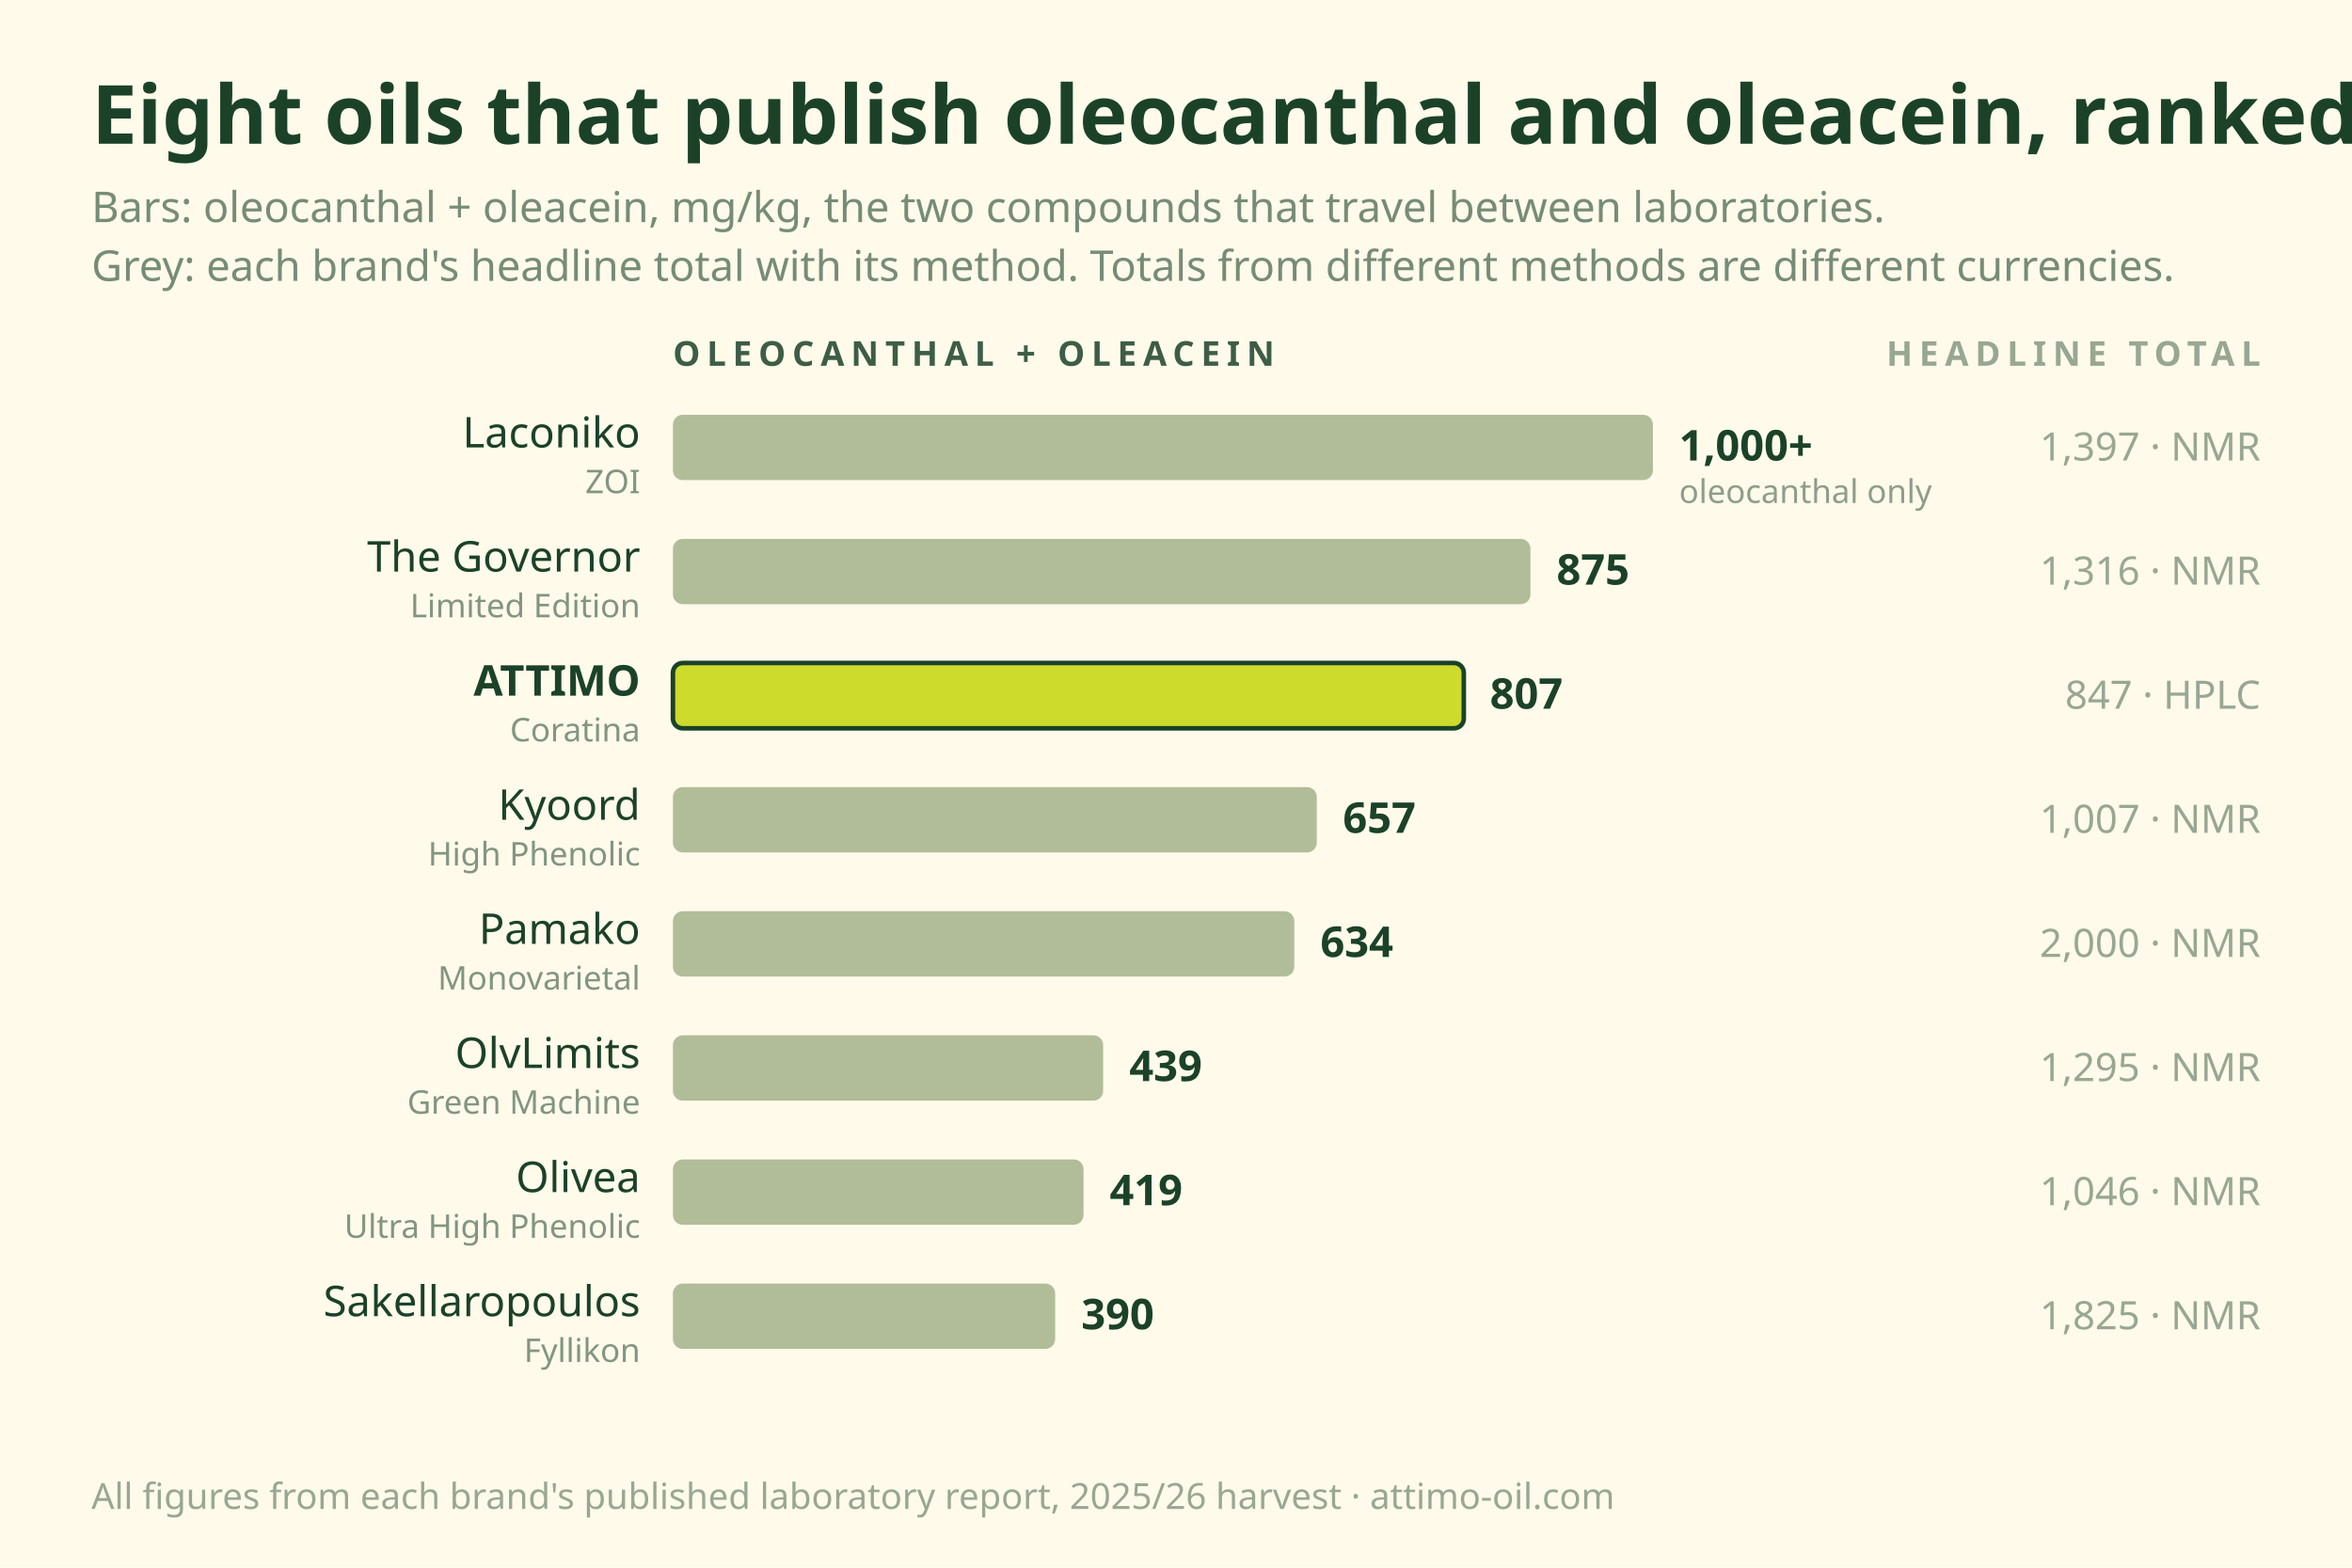
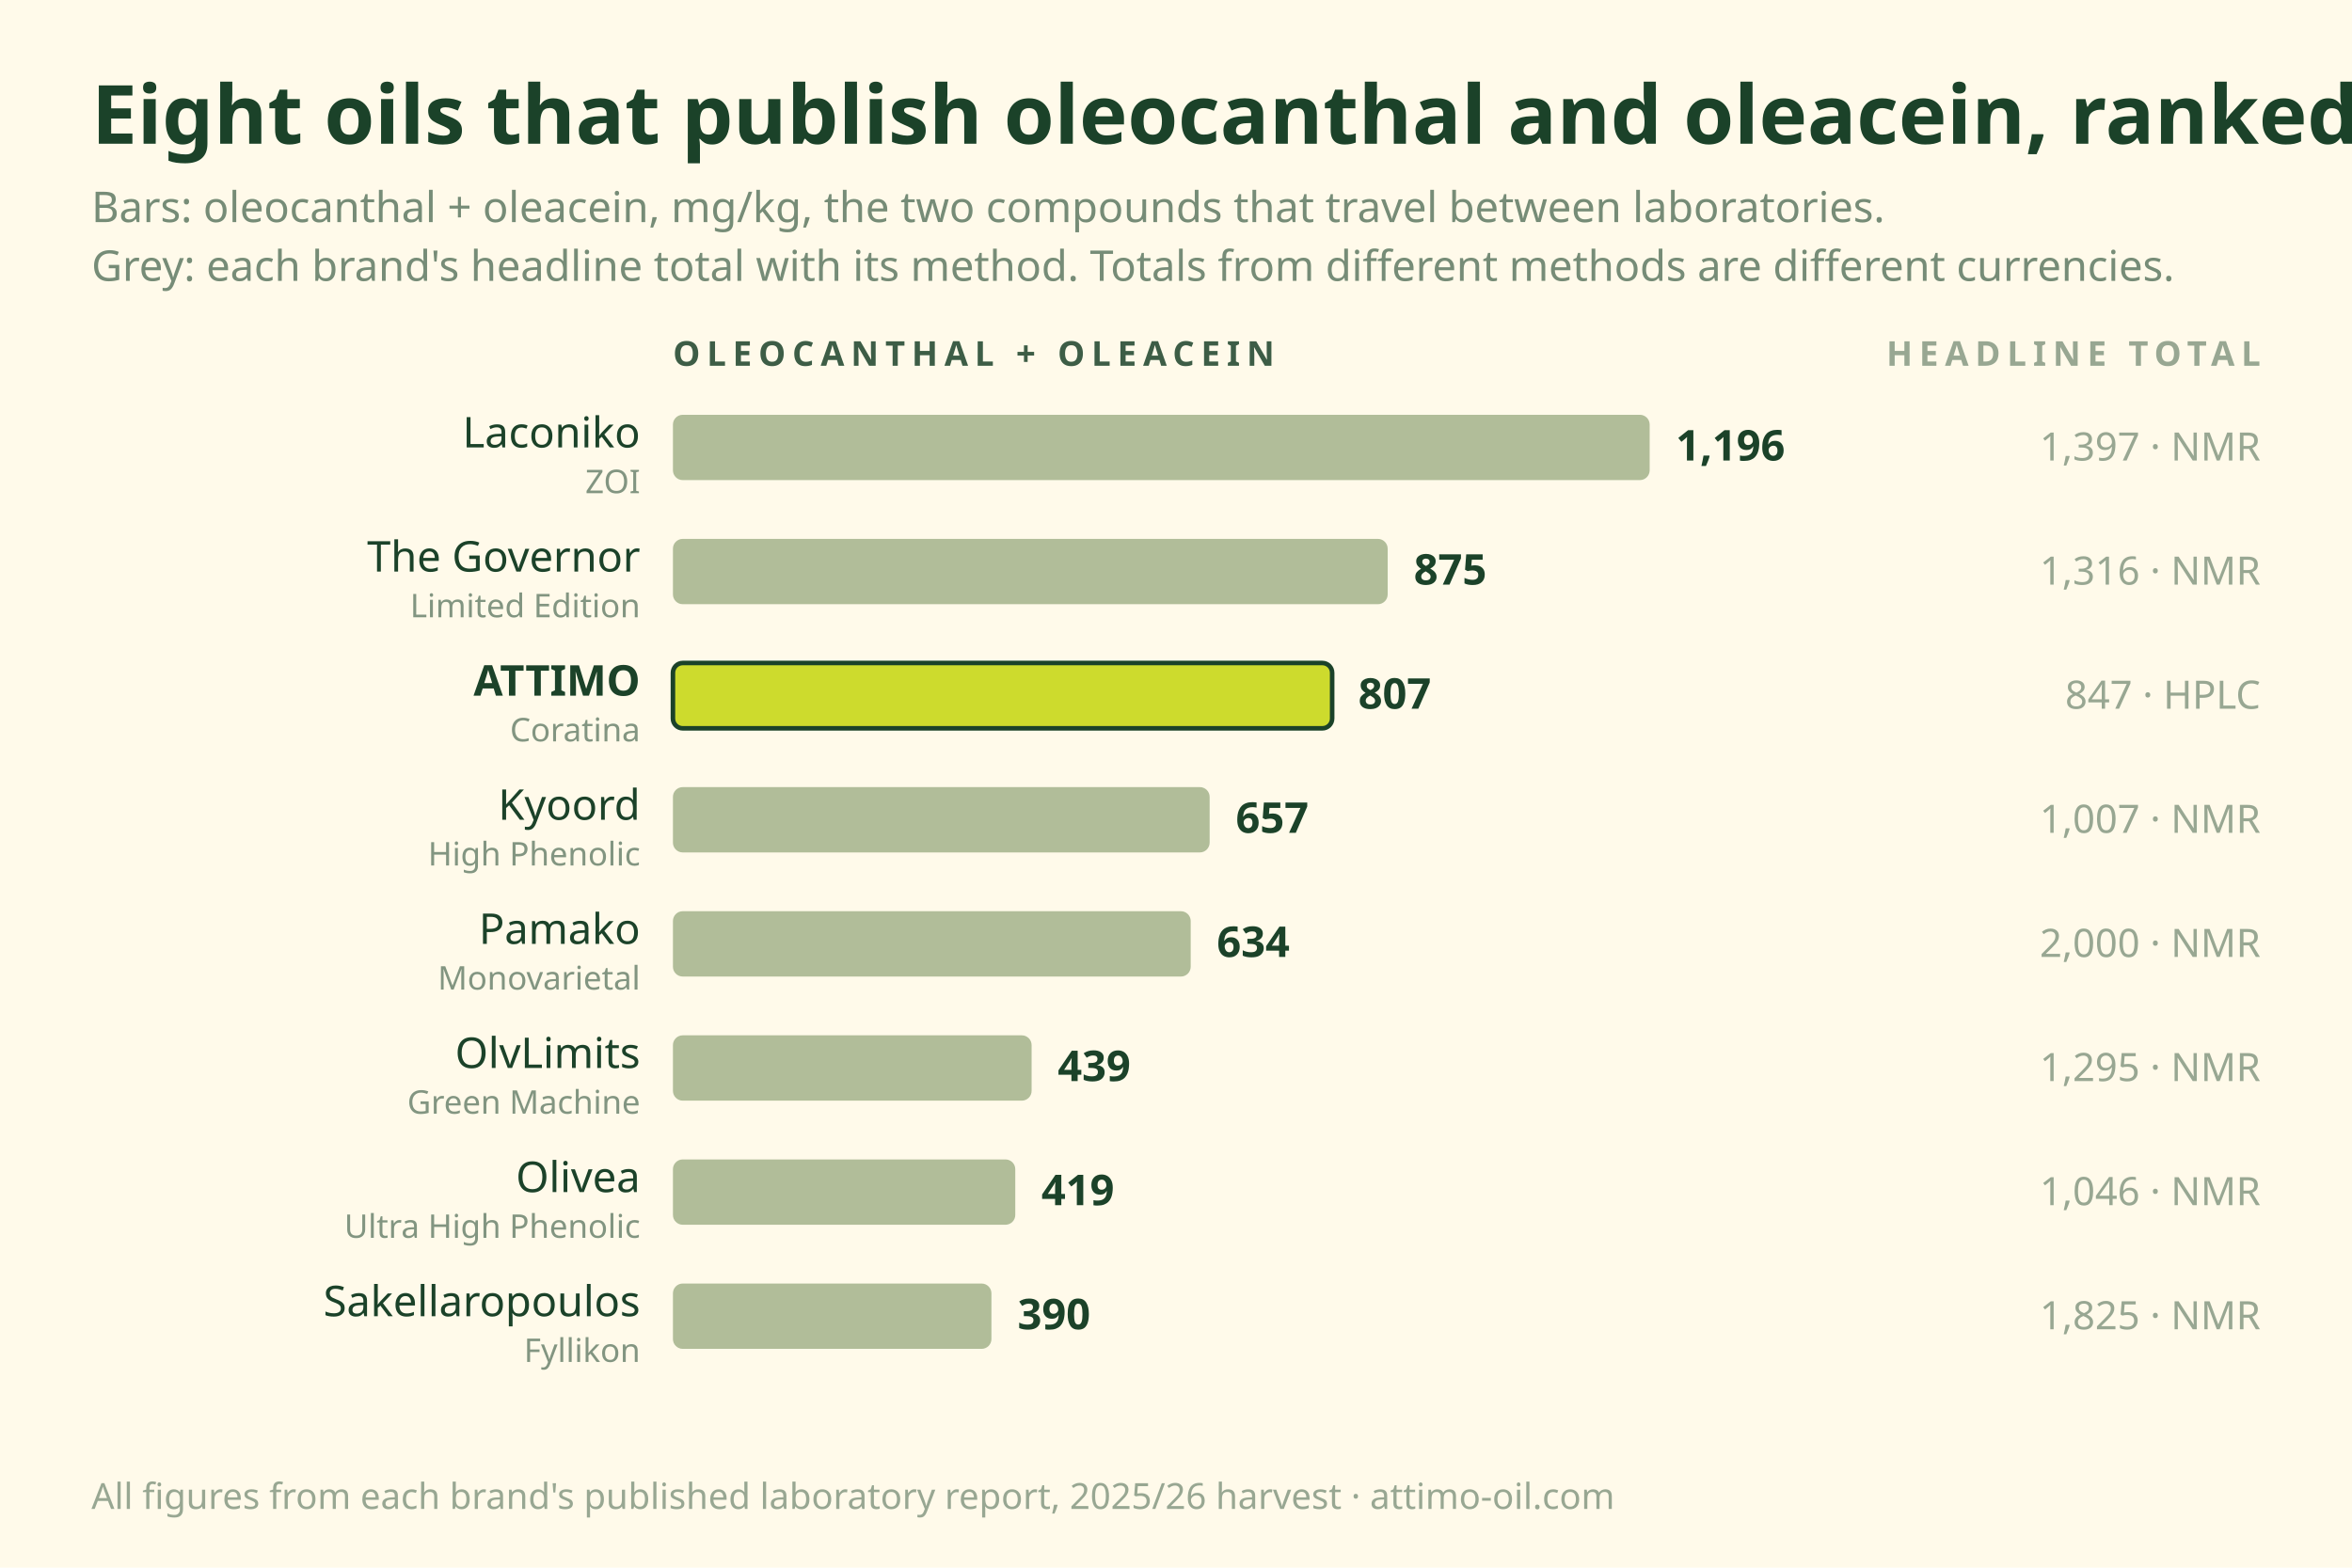
<svg xmlns="http://www.w3.org/2000/svg" viewBox="0 0 720 480" width="720" height="480" role="img" aria-labelledby="t1 d1">
  <rect width="720" height="480" fill="#FFFAEA" />
  <g font-family="'Space Grotesk', system-ui, sans-serif">
    <text x="28" y="44" font-size="25" font-weight="700" fill="#1B4229">Eight oils that publish oleocanthal and oleacein, ranked</text>
    <text x="28" y="68" font-size="13" fill="#1B4229" opacity="0.6">Bars: oleocanthal + oleacein, mg/kg, the two compounds that travel between laboratories.</text>
    <text x="28" y="86" font-size="13" fill="#1B4229" opacity="0.6">Grey: each brand's headline total with its method. Totals from different methods are different currencies.</text>
    <text x="206" y="112" font-size="10.5" font-weight="700" letter-spacing="2" fill="#1B4229" opacity="0.85">OLEOCANTHAL + OLEACEIN</text>
    <text x="692" y="112" font-size="10.5" font-weight="700" letter-spacing="2" fill="#1B4229" opacity="0.45" text-anchor="end">HEADLINE TOTAL</text>
    <text x="196" y="137" font-size="13" fill="#1B4229" text-anchor="end">Laconiko</text>
    <text x="196" y="151" font-size="10" fill="#1B4229" opacity="0.55" text-anchor="end">ZOI</text>
-     <rect x="206" y="127" width="300.0" height="20" rx="3" fill="#9DAE84" fill-opacity="0.8" />
-     <text x="514.0" y="141" font-size="13" font-weight="700" fill="#1B4229">1,000+</text>
-     <text x="514.0" y="154" font-size="10" fill="#1B4229" opacity="0.5">oleocanthal only</text>
+     <rect x="206" y="127" width="299.0" height="20" rx="3" fill="#9DAE84" fill-opacity="0.8" />
+     <text x="513.0" y="141" font-size="13" font-weight="700" fill="#1B4229">1,196</text>
    <text x="692" y="141" font-size="12" fill="#1B4229" opacity="0.45" text-anchor="end">1,397 · NMR</text>
    <text x="196" y="175" font-size="13" fill="#1B4229" text-anchor="end">The Governor</text>
    <text x="196" y="189" font-size="10" fill="#1B4229" opacity="0.55" text-anchor="end">Limited Edition</text>
-     <rect x="206" y="165" width="262.5" height="20" rx="3" fill="#9DAE84" fill-opacity="0.8" />
-     <text x="476.5" y="179" font-size="13" font-weight="700" fill="#1B4229">875</text>
+     <rect x="206" y="165" width="218.8" height="20" rx="3" fill="#9DAE84" fill-opacity="0.8" />
+     <text x="432.8" y="179" font-size="13" font-weight="700" fill="#1B4229">875</text>
    <text x="692" y="179" font-size="12" fill="#1B4229" opacity="0.45" text-anchor="end">1,316 · NMR</text>
    <text x="196" y="213" font-size="13" font-weight="700" fill="#1B4229" text-anchor="end">ATTIMO</text>
    <text x="196" y="227" font-size="10" fill="#1B4229" opacity="0.55" text-anchor="end">Coratina</text>
-     <rect x="206" y="203" width="242.1" height="20" rx="3" fill="#CDDB2D" stroke="#1B4229" stroke-width="1.4" />
-     <text x="456.1" y="217" font-size="13" font-weight="700" fill="#1B4229">807</text>
+     <rect x="206" y="203" width="201.8" height="20" rx="3" fill="#CDDB2D" stroke="#1B4229" stroke-width="1.4" />
+     <text x="415.8" y="217" font-size="13" font-weight="700" fill="#1B4229">807</text>
    <text x="692" y="217" font-size="12" fill="#1B4229" opacity="0.45" text-anchor="end">847 · HPLC</text>
    <text x="196" y="251" font-size="13" fill="#1B4229" text-anchor="end">Kyoord</text>
    <text x="196" y="265" font-size="10" fill="#1B4229" opacity="0.55" text-anchor="end">High Phenolic</text>
-     <rect x="206" y="241" width="197.1" height="20" rx="3" fill="#9DAE84" fill-opacity="0.8" />
-     <text x="411.1" y="255" font-size="13" font-weight="700" fill="#1B4229">657</text>
+     <rect x="206" y="241" width="164.3" height="20" rx="3" fill="#9DAE84" fill-opacity="0.8" />
+     <text x="378.3" y="255" font-size="13" font-weight="700" fill="#1B4229">657</text>
    <text x="692" y="255" font-size="12" fill="#1B4229" opacity="0.45" text-anchor="end">1,007 · NMR</text>
    <text x="196" y="289" font-size="13" fill="#1B4229" text-anchor="end">Pamako</text>
    <text x="196" y="303" font-size="10" fill="#1B4229" opacity="0.55" text-anchor="end">Monovarietal</text>
-     <rect x="206" y="279" width="190.2" height="20" rx="3" fill="#9DAE84" fill-opacity="0.8" />
-     <text x="404.2" y="293" font-size="13" font-weight="700" fill="#1B4229">634</text>
+     <rect x="206" y="279" width="158.5" height="20" rx="3" fill="#9DAE84" fill-opacity="0.8" />
+     <text x="372.5" y="293" font-size="13" font-weight="700" fill="#1B4229">634</text>
    <text x="692" y="293" font-size="12" fill="#1B4229" opacity="0.45" text-anchor="end">2,000 · NMR</text>
    <text x="196" y="327" font-size="13" fill="#1B4229" text-anchor="end">OlvLimits</text>
    <text x="196" y="341" font-size="10" fill="#1B4229" opacity="0.55" text-anchor="end">Green Machine</text>
-     <rect x="206" y="317" width="131.7" height="20" rx="3" fill="#9DAE84" fill-opacity="0.8" />
-     <text x="345.7" y="331" font-size="13" font-weight="700" fill="#1B4229">439</text>
+     <rect x="206" y="317" width="109.8" height="20" rx="3" fill="#9DAE84" fill-opacity="0.8" />
+     <text x="323.8" y="331" font-size="13" font-weight="700" fill="#1B4229">439</text>
    <text x="692" y="331" font-size="12" fill="#1B4229" opacity="0.45" text-anchor="end">1,295 · NMR</text>
    <text x="196" y="365" font-size="13" fill="#1B4229" text-anchor="end">Olivea</text>
    <text x="196" y="379" font-size="10" fill="#1B4229" opacity="0.55" text-anchor="end">Ultra High Phenolic</text>
-     <rect x="206" y="355" width="125.7" height="20" rx="3" fill="#9DAE84" fill-opacity="0.8" />
-     <text x="339.7" y="369" font-size="13" font-weight="700" fill="#1B4229">419</text>
+     <rect x="206" y="355" width="104.8" height="20" rx="3" fill="#9DAE84" fill-opacity="0.8" />
+     <text x="318.8" y="369" font-size="13" font-weight="700" fill="#1B4229">419</text>
    <text x="692" y="369" font-size="12" fill="#1B4229" opacity="0.45" text-anchor="end">1,046 · NMR</text>
    <text x="196" y="403" font-size="13" fill="#1B4229" text-anchor="end">Sakellaropoulos</text>
    <text x="196" y="417" font-size="10" fill="#1B4229" opacity="0.55" text-anchor="end">Fyllikon</text>
-     <rect x="206" y="393" width="117.0" height="20" rx="3" fill="#9DAE84" fill-opacity="0.8" />
-     <text x="331.0" y="407" font-size="13" font-weight="700" fill="#1B4229">390</text>
+     <rect x="206" y="393" width="97.5" height="20" rx="3" fill="#9DAE84" fill-opacity="0.8" />
+     <text x="311.5" y="407" font-size="13" font-weight="700" fill="#1B4229">390</text>
    <text x="692" y="407" font-size="12" fill="#1B4229" opacity="0.45" text-anchor="end">1,825 · NMR</text>
    <text x="28" y="462" font-size="11" fill="#1B4229" opacity="0.45">All figures from each brand's published laboratory report, 2025/26 harvest · attimo-oil.com</text>
  </g>
</svg>
